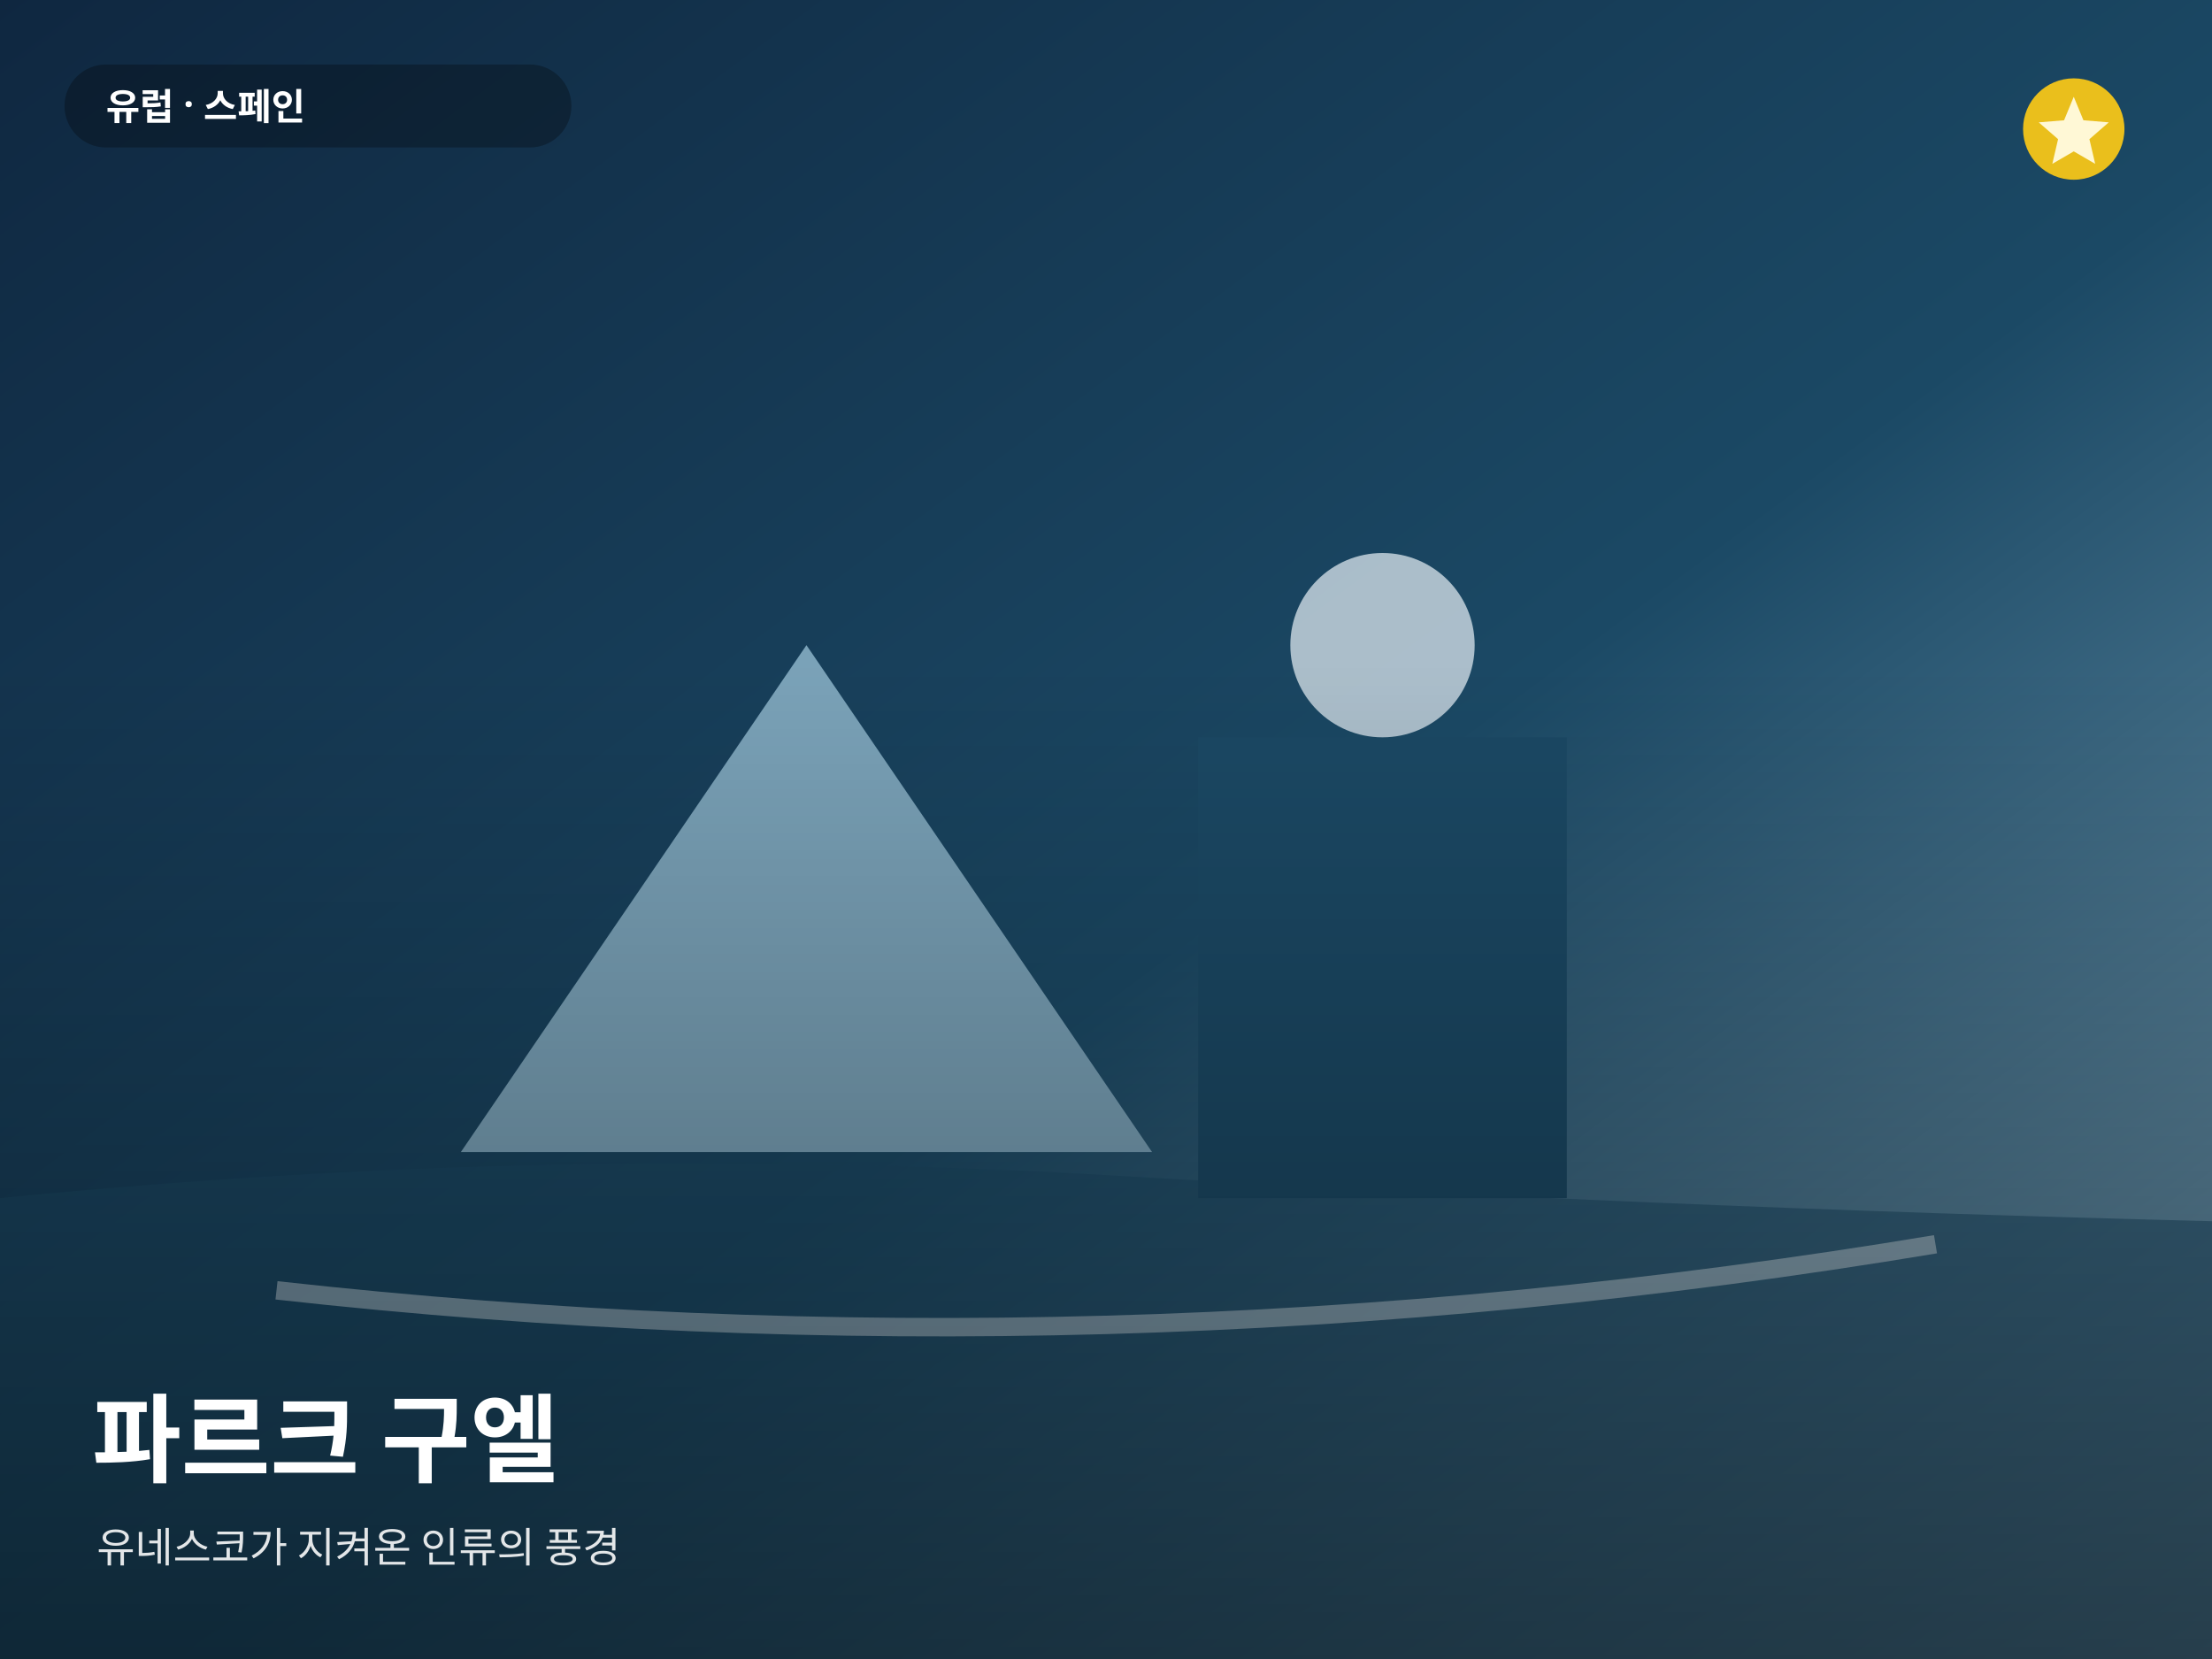
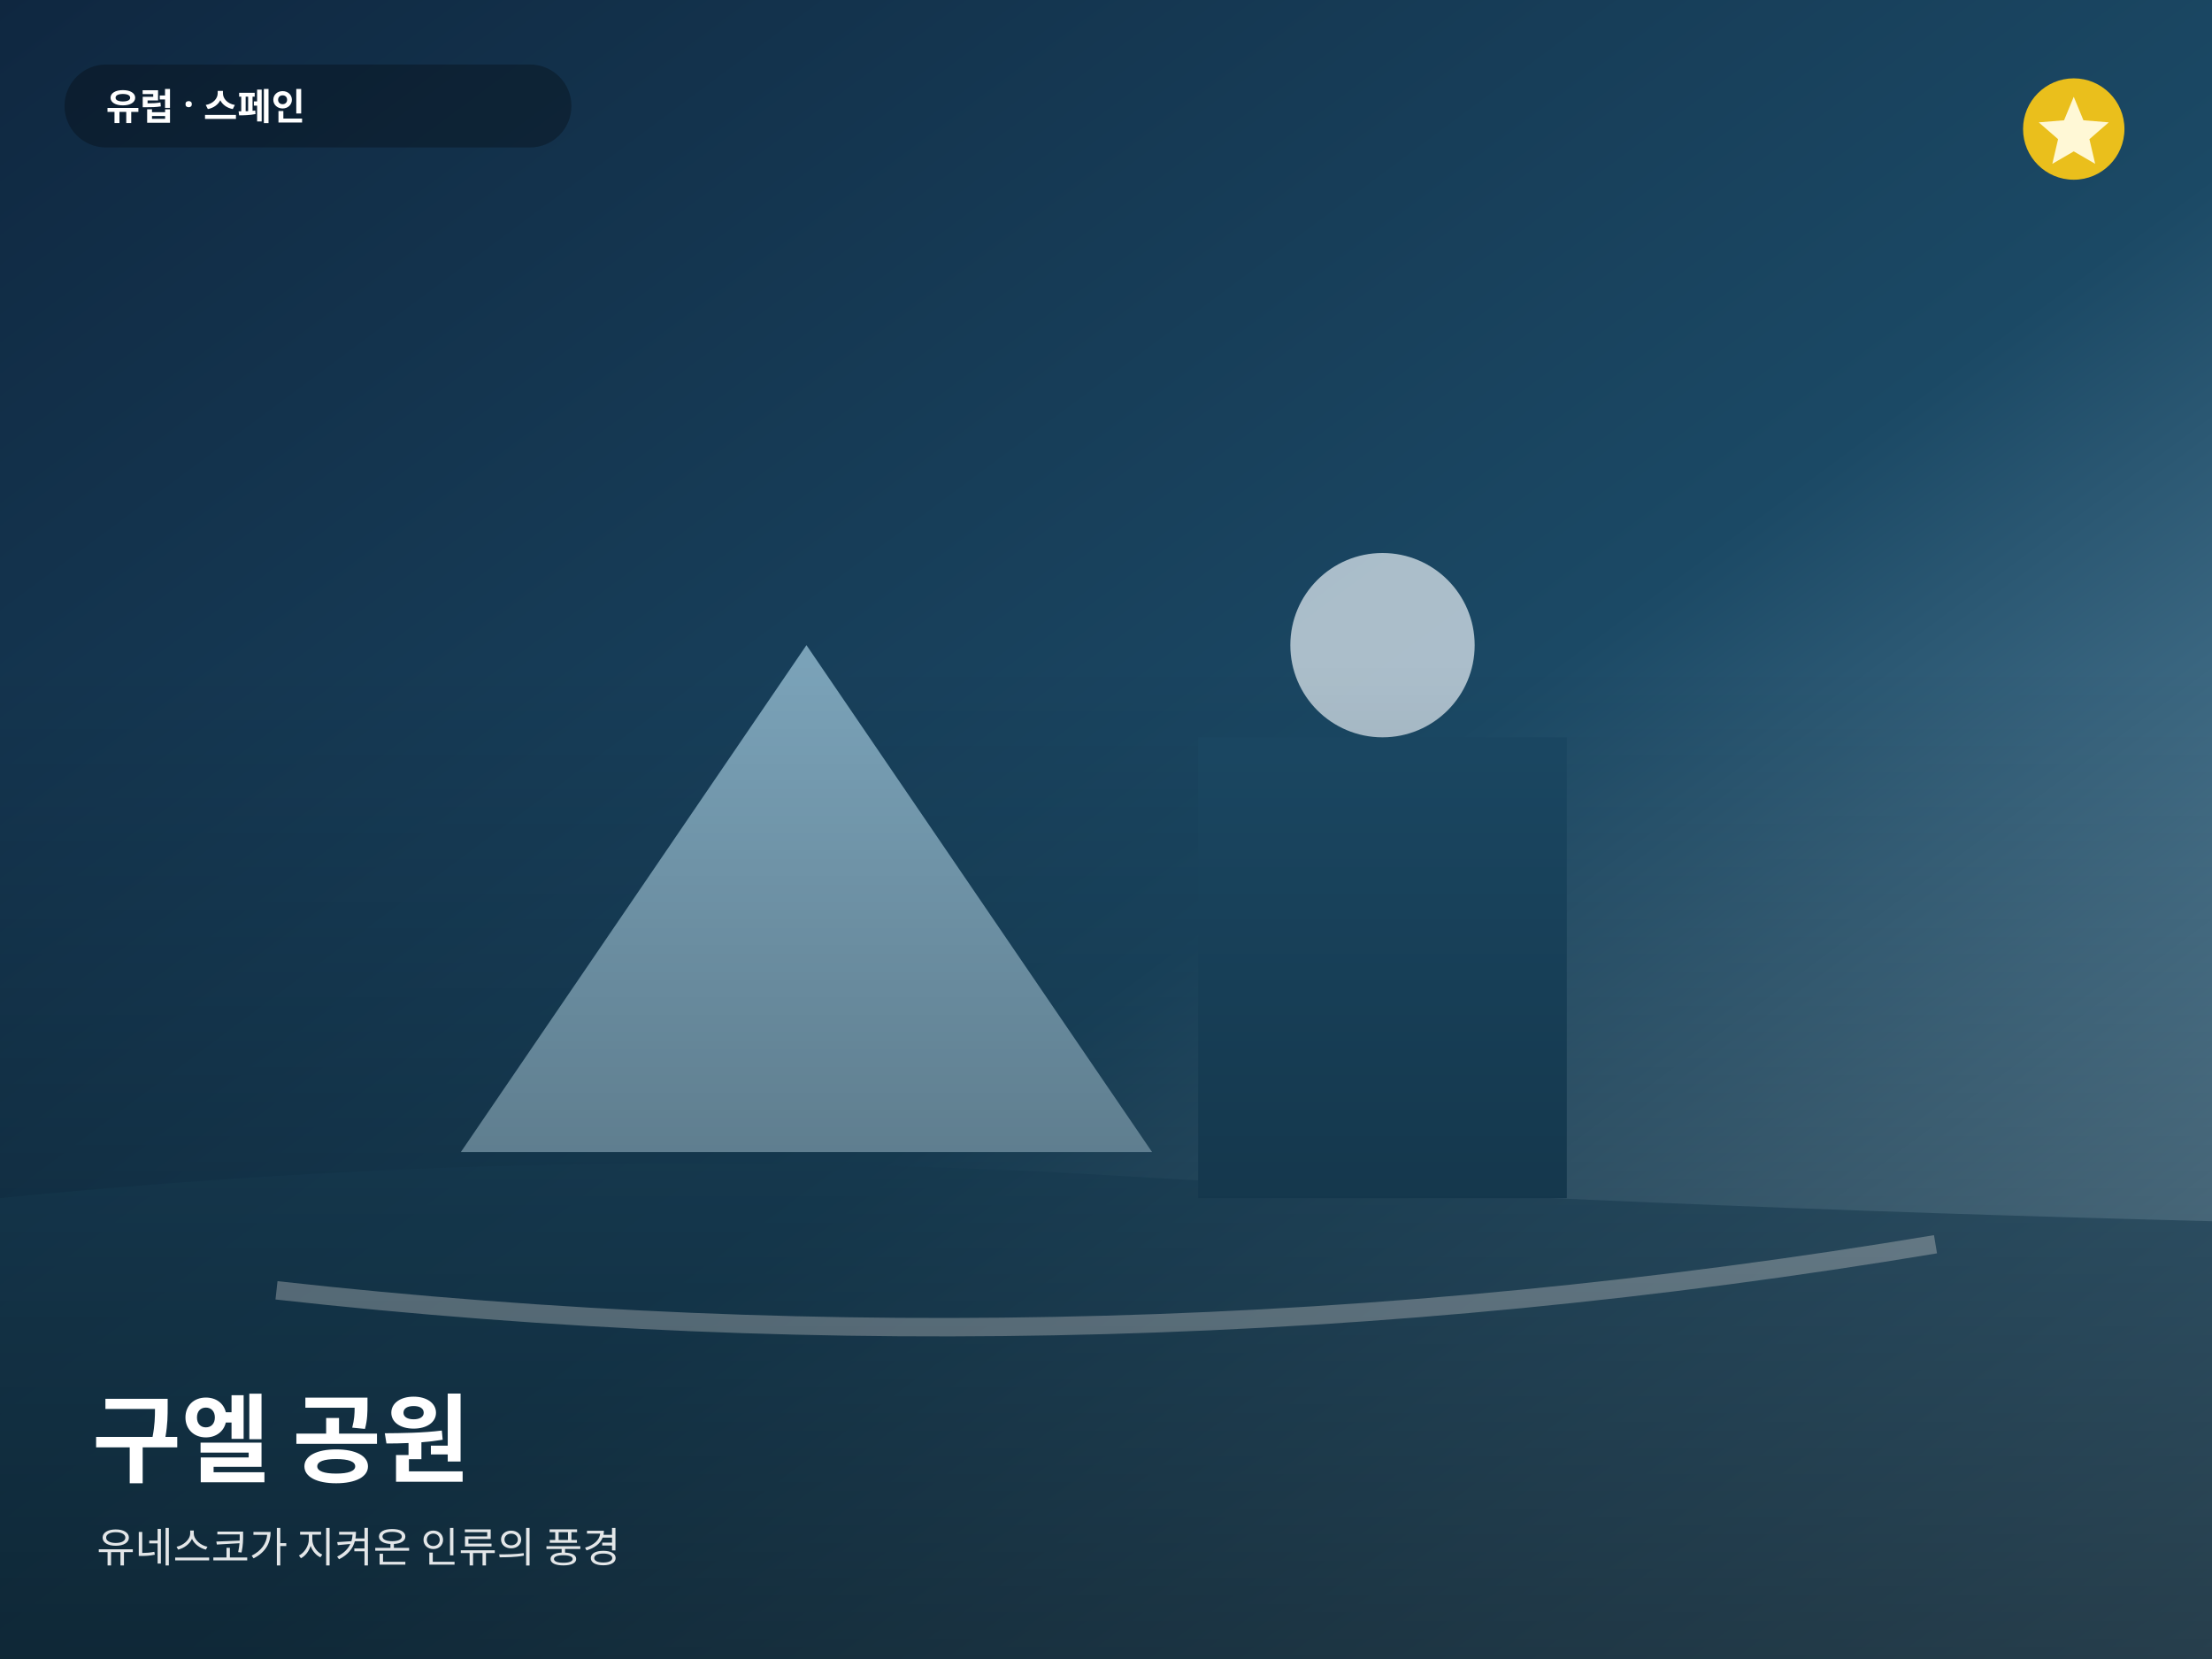
- <svg xmlns="http://www.w3.org/2000/svg" width="960" height="720" viewBox="0 0 960 720" role="img" aria-label="파르크 구엘">
+ <svg xmlns="http://www.w3.org/2000/svg" width="960" height="720" viewBox="0 0 960 720" role="img" aria-label="구엘 공원">
  <defs>
    <linearGradient id="sky" x1="0" y1="0" x2="1" y2="1">
      <stop offset="0%" stop-color="#0f2740" />
      <stop offset="55%" stop-color="#1b4965" />
      <stop offset="100%" stop-color="#7aa2b8" />
    </linearGradient>
    <linearGradient id="vignette" x1="0.5" y1="0" x2="0.5" y2="1">
      <stop offset="40%" stop-color="#000" stop-opacity="0" />
      <stop offset="100%" stop-color="#000" stop-opacity="0.45" />
    </linearGradient>
  </defs>
  <rect width="960" height="720" fill="url(#sky)" />
  <ellipse cx="44" cy="-22" rx="28" ry="12.6" fill="#e8f1f6" opacity="0.184" />
  <ellipse cx="141" cy="-26" rx="40" ry="18" fill="#e8f1f6" opacity="0.216" />
  <ellipse cx="238" cy="-28" rx="52" ry="23.4" fill="#e8f1f6" opacity="0.168" />
  <ellipse cx="335" cy="-29" rx="28" ry="12.6" fill="#e8f1f6" opacity="0.144" />
  <path d="M0 520 Q240 496 480 510 T960 530 L960 720 L0 720 Z" fill="#1b4965" opacity="0.55" />
  <path d="M200 500 L350 280 L500 500 Z" fill="#7aa2b8" />
  <rect x="520" y="320" width="160" height="200" fill="#1b4965" />
  <circle cx="600" cy="280" r="40" fill="#e8f1f6" opacity="0.7" />
  <path d="M120 560 Q480 600 840 540" stroke="#e8f1f6" stroke-width="8" fill="none" opacity="0.45" />
  <rect width="960" height="720" fill="url(#vignette)" />
  <circle cx="900" cy="56" r="22" fill="#f5c518" opacity="0.95" />
  <path d="M900 42l4.2 10.2 11 .9-8.4 7.3 2.5 10.7-9.3-5.4-9.3 5.4 2.5-10.7-8.4-7.3 11-.9z" fill="#fff8d6" />
  <rect x="28" y="28" rx="18" ry="18" width="220" height="36" fill="#000" fill-opacity="0.28" />
  <text x="46" y="52" fill="#fff" font-family="Georgia, 'Apple SD Gothic Neo', sans-serif" font-size="16" font-weight="700">유럽 · 스페인</text>
-   <text x="40" y="640" fill="#fff" font-family="Georgia, 'Apple SD Gothic Neo', serif" font-size="42" font-weight="700">파르크 구엘</text>
+   <text x="40" y="640" fill="#fff" font-family="Georgia, 'Apple SD Gothic Neo', serif" font-size="42" font-weight="700">구엘 공원</text>
  <text x="42" y="678" fill="#fff" fill-opacity="0.88" font-family="system-ui, sans-serif" font-size="18">유네스코가 지켜온 인류의 풍경</text>
</svg>
